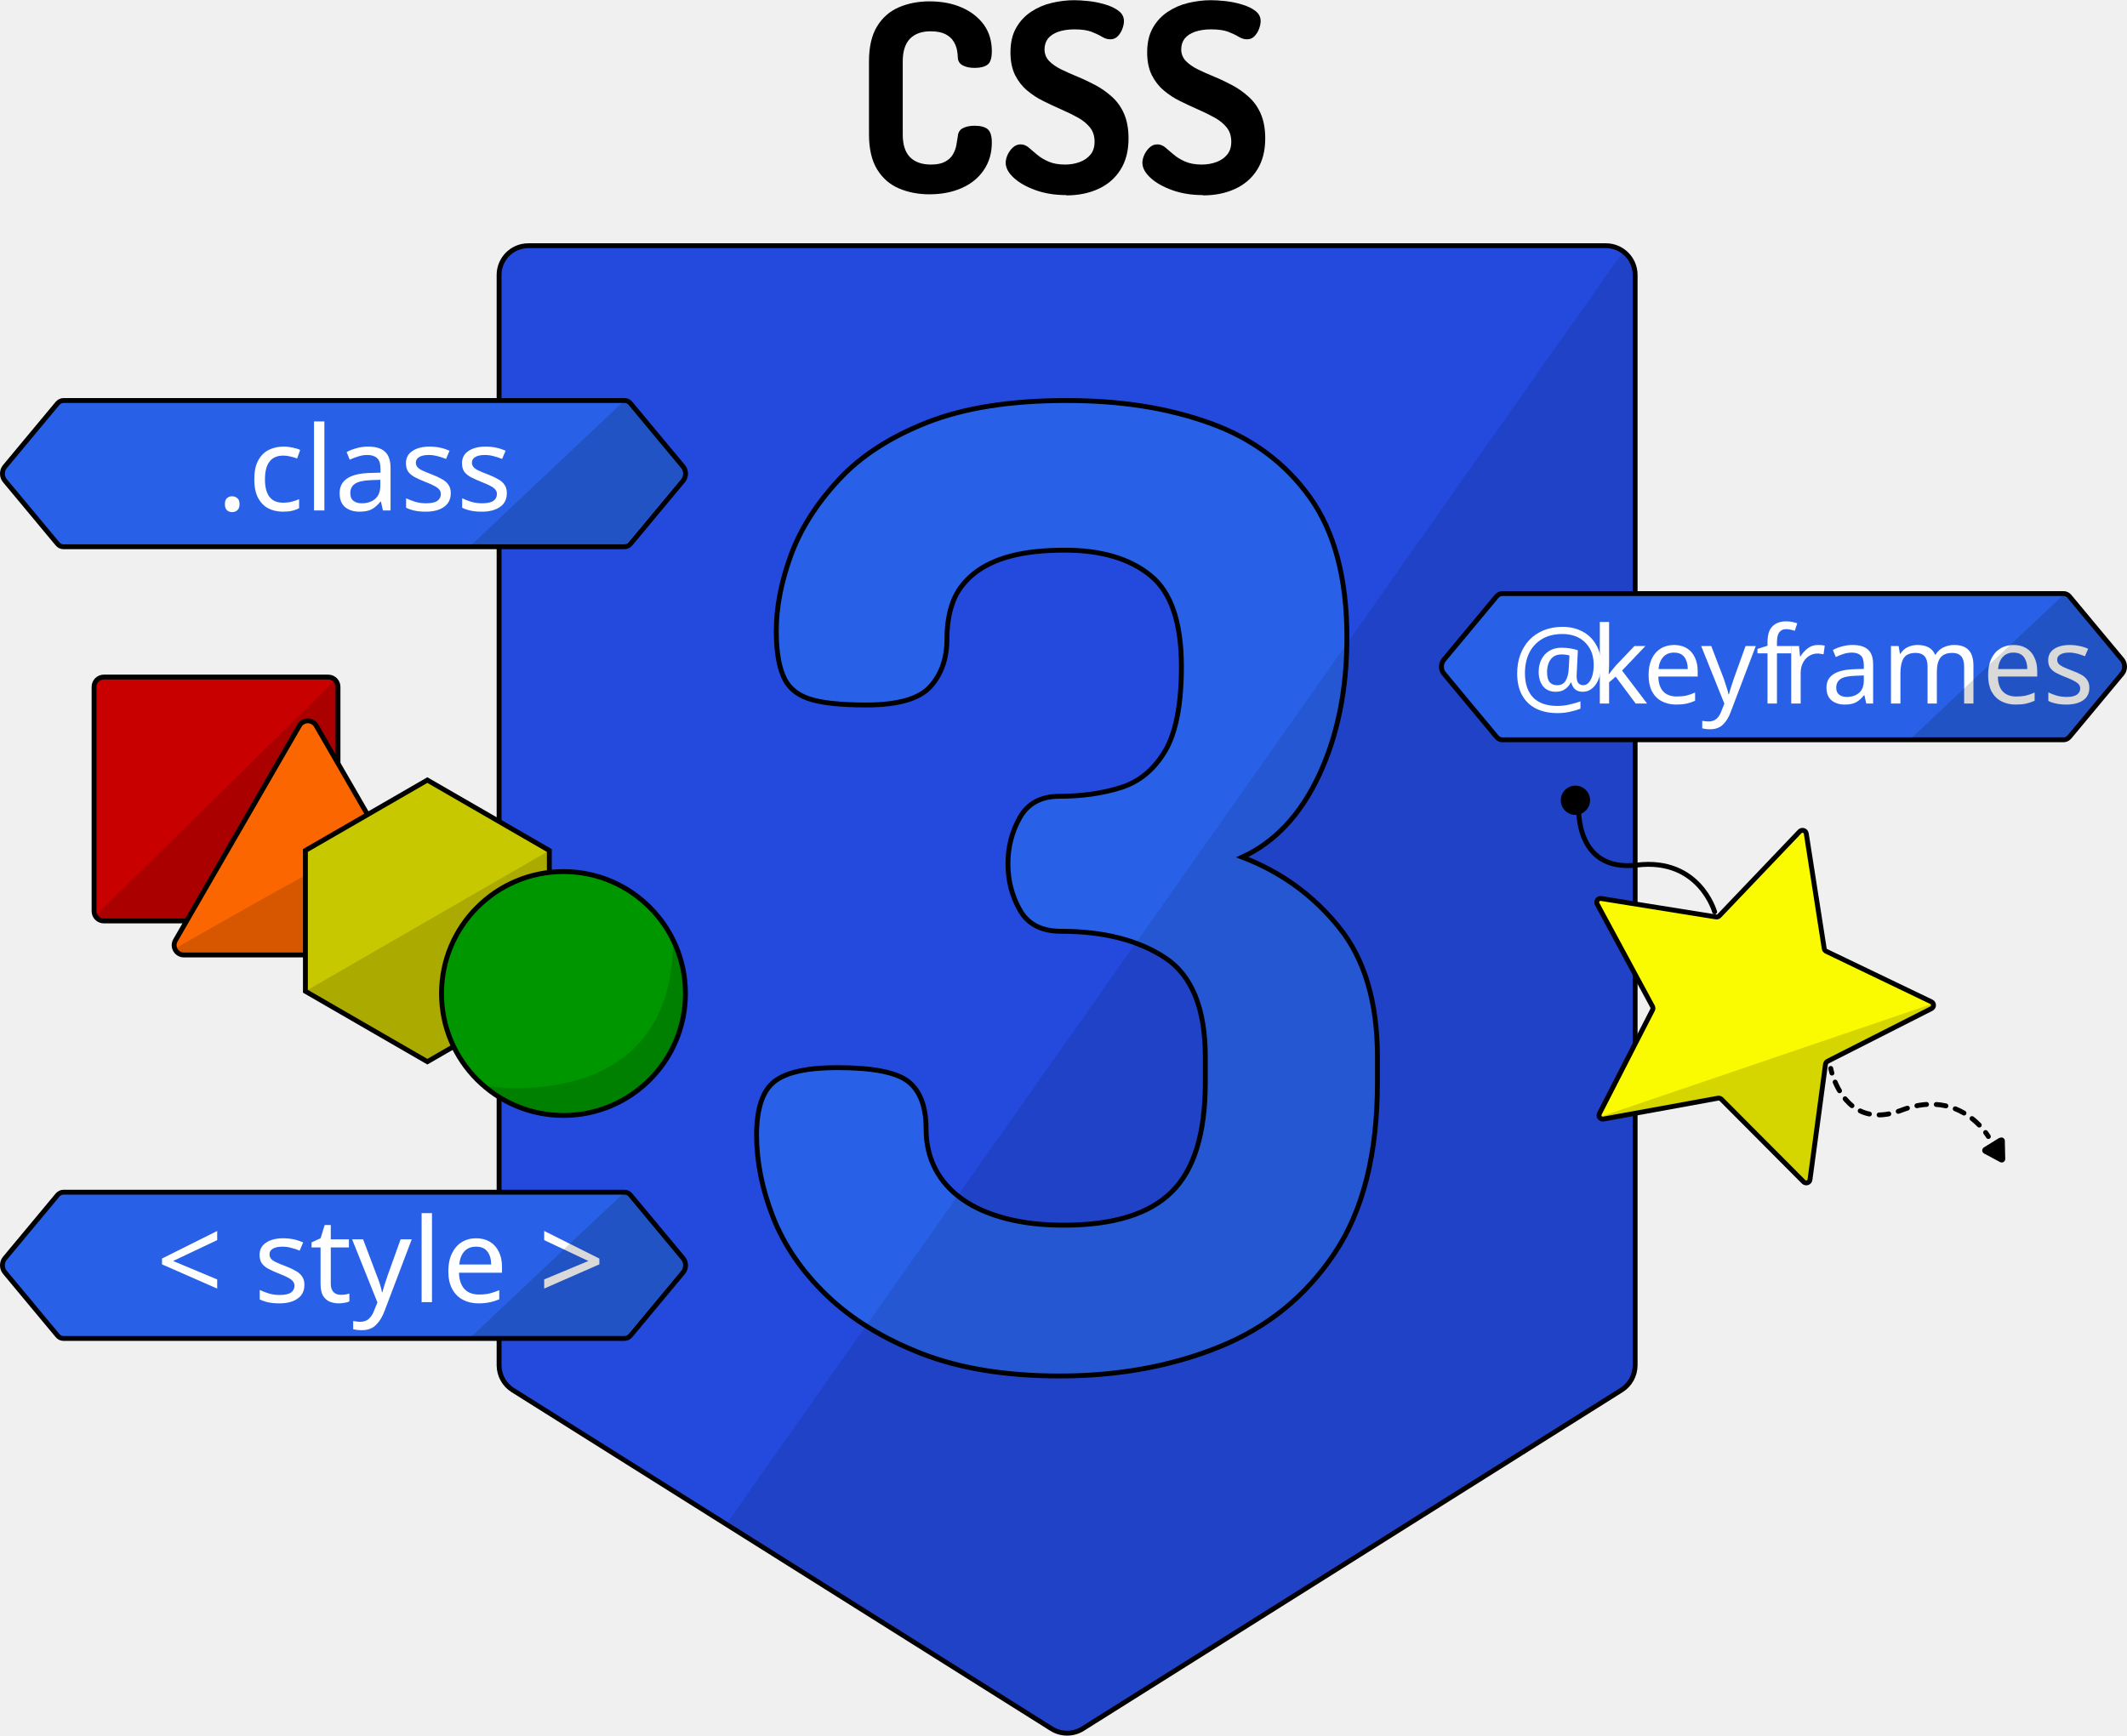
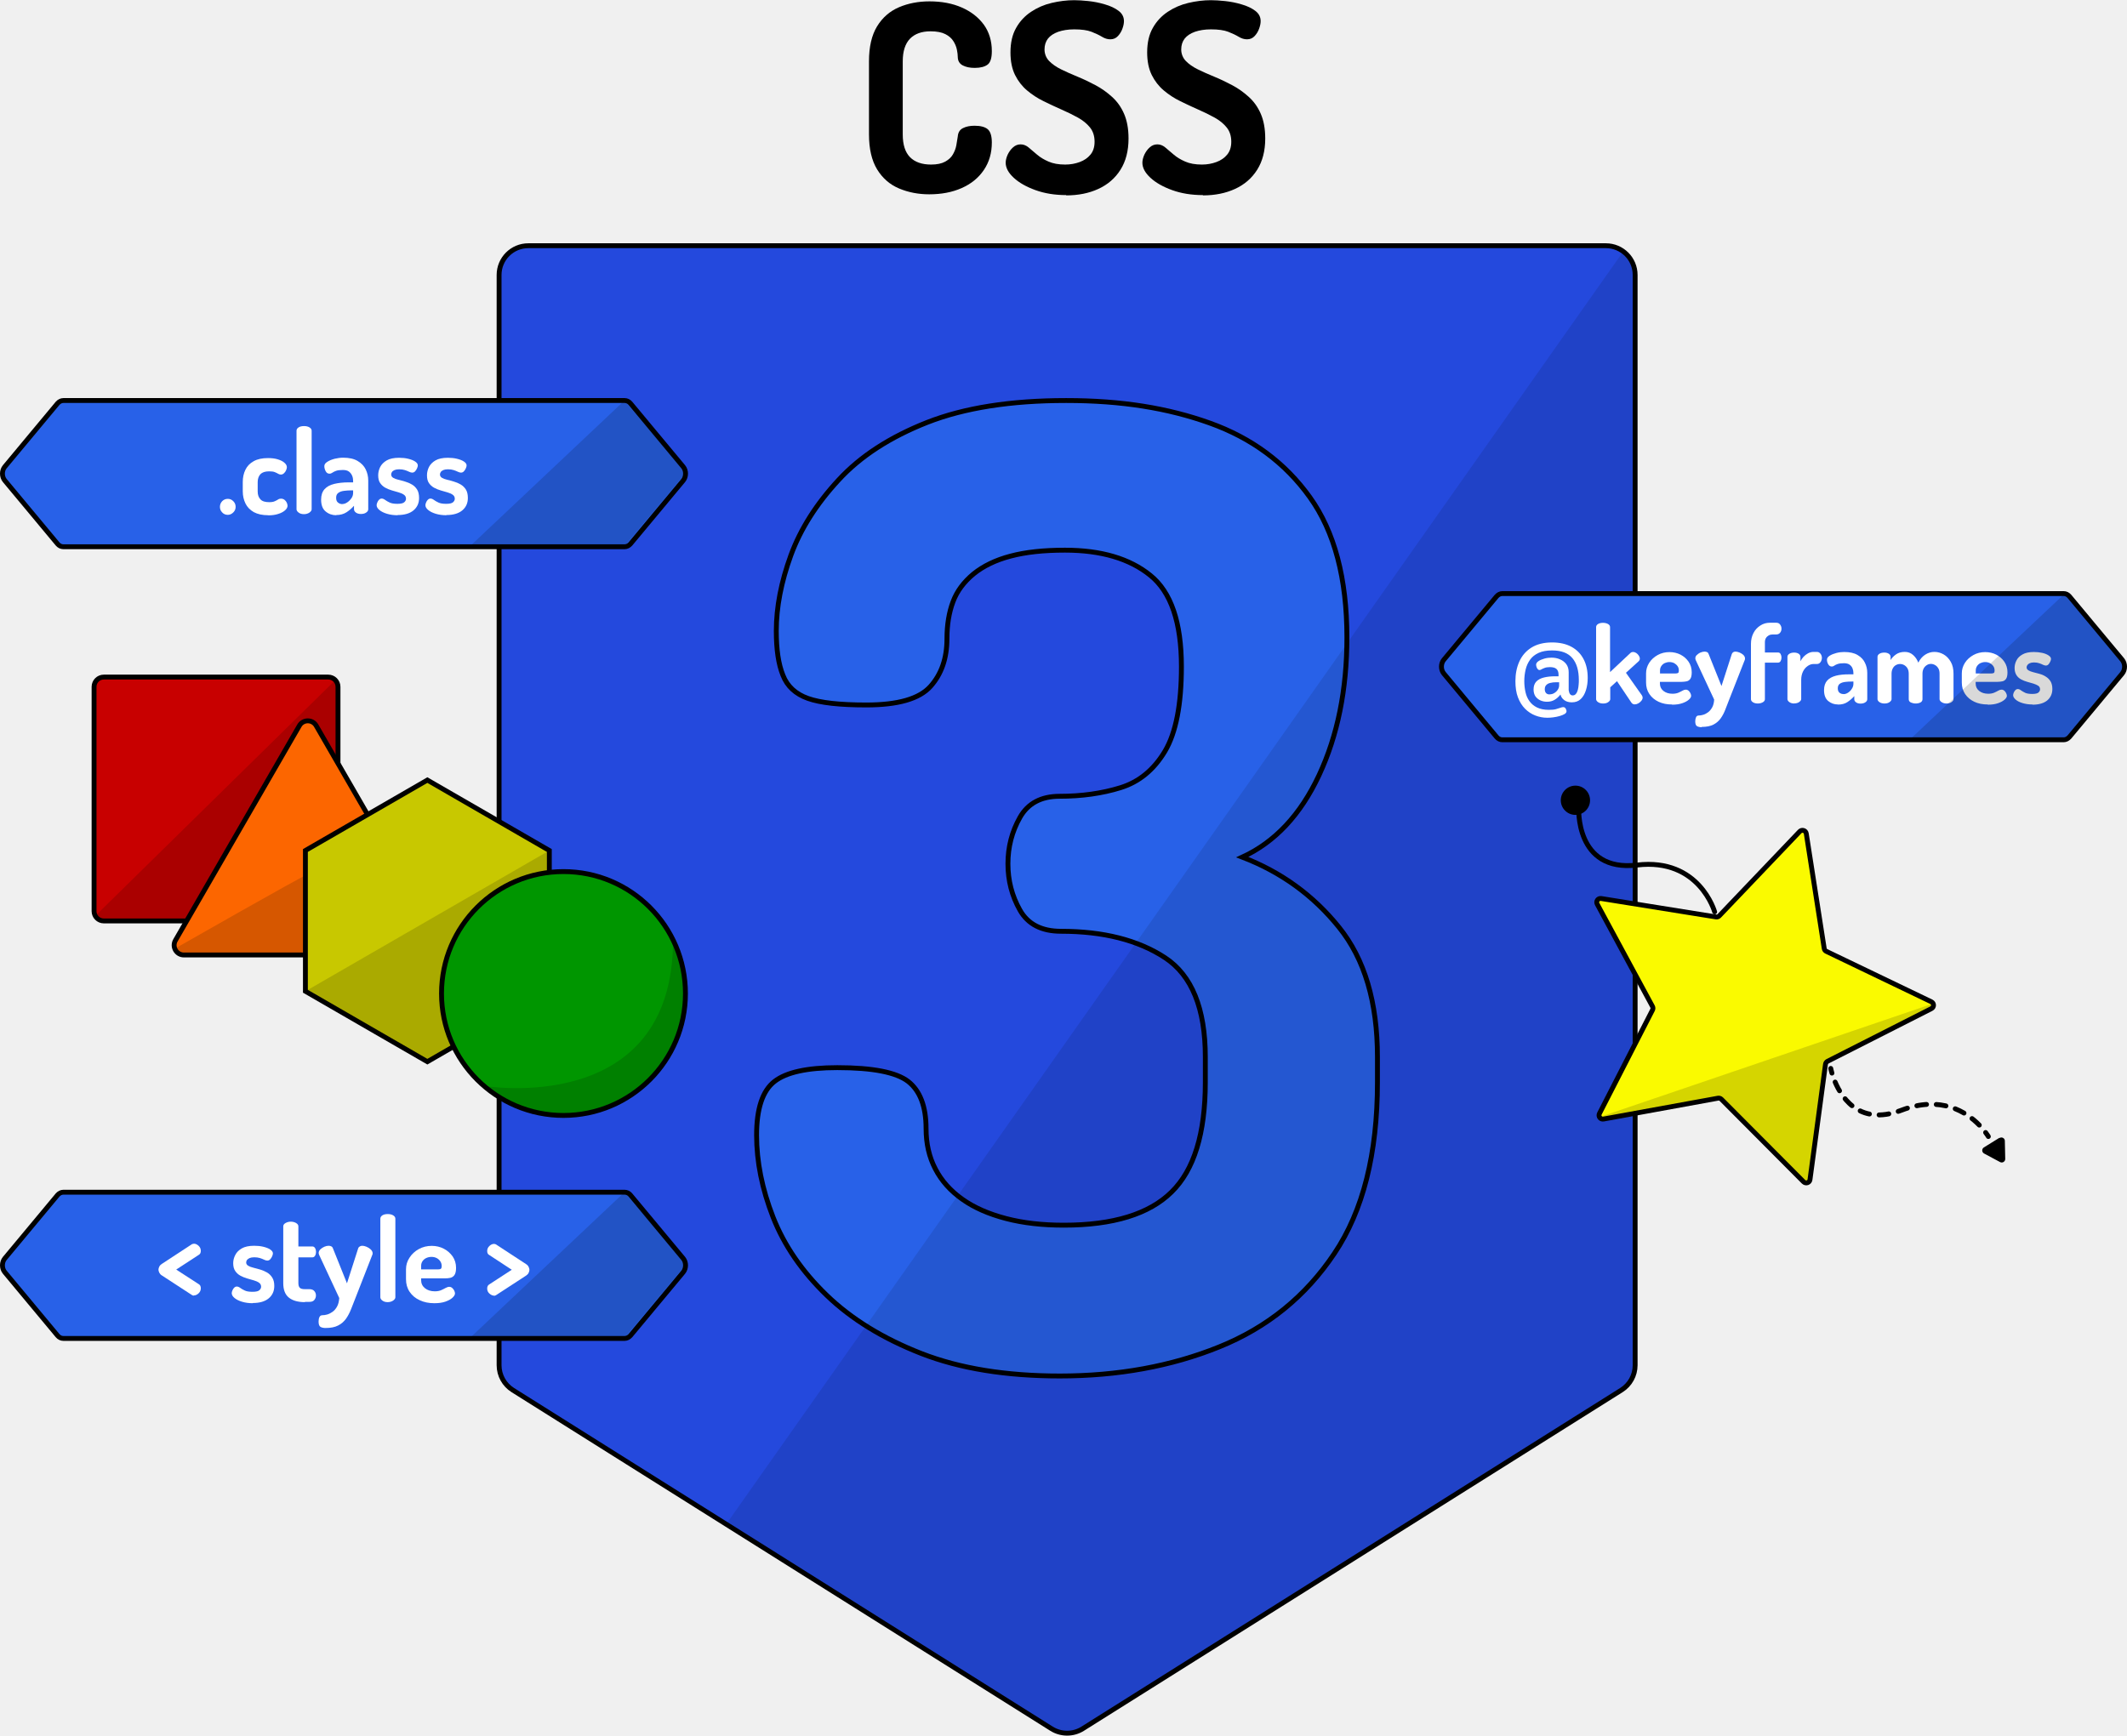
<svg xmlns="http://www.w3.org/2000/svg" viewBox="0 0 217.99 177.94">
  <defs>
-     <style>.e{font-size:12px;}.e,.f{fill:#fff;font-family:Dosis-Bold, Dosis;}.g{opacity:.1;}.h{letter-spacing:0em;}.i{letter-spacing:0em;}.j{fill:#009600;}.j,.k,.l,.m,.n,.o,.p,.q,.r{stroke:#000;stroke-miterlimit:10;stroke-width:.5px;}.k{fill:#fc6600;}.l{fill:#fafa00;}.m,.r{fill:none;stroke-linecap:round;}.n{fill:#2449dd;}.o{fill:#2861e8;}.p{fill:#c80000;}.q{fill:#c8c800;}.f{font-size:11px;}.r{stroke-dasharray:0 0 1 1;}.s{opacity:.15;}</style>
+     <style>.e{opacity:.1;}.f{fill:#fff;}.g{fill:#009600;}.g,.h,.i,.j,.k,.l,.m,.n,.o{stroke:#000;stroke-miterlimit:10;stroke-width:.5px;}.h{fill:#fc6600;}.i{fill:#fafa00;}.j,.o{fill:none;stroke-linecap:round;}.k{fill:#2449dd;}.l{fill:#2861e8;}.m{fill:#c80000;}.n{fill:#c8c800;}.o{stroke-dasharray:0 0 1 1;}.p{opacity:.15;}</style>
  </defs>
  <g id="a" />
  <g id="b">
    <g id="c">
-       <path class="n" d="M51.15,28.19v111.77c0,1.03,.53,1.99,1.4,2.54l55.22,34.72c.98,.61,2.22,.61,3.19,0l55.22-34.72c.87-.55,1.4-1.51,1.4-2.54V28.19c0-1.66-1.34-3-3-3H54.15c-1.66,0-3,1.34-3,3Z" />
+       <path class="k" d="M51.15,28.19v111.77c0,1.03,.53,1.99,1.4,2.54l55.22,34.72c.98,.61,2.22,.61,3.19,0l55.22-34.72c.87-.55,1.4-1.51,1.4-2.54V28.19c0-1.66-1.34-3-3-3H54.15c-1.66,0-3,1.34-3,3Z" />
      <g>
        <path d="M95.23,19.92c-1.11,0-2.14-.2-3.09-.6-.95-.4-1.7-1.06-2.25-1.96-.55-.9-.83-2.1-.83-3.58V6.28c0-1.49,.28-2.68,.83-3.58s1.31-1.56,2.25-1.96,1.99-.6,3.12-.6c1.25,0,2.36,.21,3.31,.63,.96,.42,1.71,1.01,2.26,1.76,.54,.75,.82,1.66,.82,2.71,0,.7-.14,1.16-.43,1.38s-.73,.34-1.32,.34c-.49,0-.89-.08-1.22-.25-.33-.17-.51-.45-.52-.85,0-.22-.03-.47-.09-.77-.06-.29-.18-.59-.36-.87-.18-.29-.45-.53-.82-.72s-.87-.29-1.52-.29c-.91,0-1.61,.25-2.11,.76-.49,.51-.74,1.28-.74,2.32v7.49c0,1.06,.25,1.83,.75,2.34,.5,.5,1.22,.75,2.15,.75,.61,0,1.09-.1,1.45-.3,.36-.2,.62-.44,.79-.74,.17-.3,.29-.6,.35-.93,.06-.32,.11-.63,.15-.91,.03-.41,.21-.7,.54-.86,.32-.16,.71-.24,1.18-.24,.61,0,1.06,.12,1.34,.35s.43,.69,.43,1.37c0,1.07-.27,2.01-.82,2.82-.55,.81-1.3,1.42-2.27,1.85-.97,.43-2.08,.64-3.33,.64Z" />
        <path d="M109.27,20c-1.16,0-2.21-.17-3.15-.51s-1.68-.76-2.23-1.27c-.55-.51-.82-1.02-.82-1.54,0-.25,.07-.52,.2-.82,.14-.29,.32-.55,.55-.75,.23-.21,.49-.31,.78-.31s.55,.1,.81,.31c.25,.21,.54,.45,.86,.73,.32,.28,.72,.52,1.18,.72,.47,.21,1.04,.31,1.72,.31,.54,0,1.03-.09,1.49-.26,.46-.17,.82-.42,1.1-.76s.42-.78,.42-1.32c0-.57-.15-1.06-.46-1.45-.31-.39-.72-.73-1.24-1.02-.52-.29-1.08-.56-1.69-.83-.61-.27-1.22-.55-1.84-.86-.62-.3-1.18-.67-1.69-1.1-.51-.43-.92-.96-1.23-1.58-.31-.63-.47-1.4-.47-2.31,0-1,.19-1.84,.58-2.52,.38-.68,.9-1.23,1.53-1.65,.63-.42,1.34-.73,2.11-.91s1.54-.28,2.31-.28c.41,0,.9,.03,1.46,.09,.56,.06,1.13,.17,1.69,.34,.56,.16,1.03,.38,1.4,.66,.37,.28,.55,.63,.55,1.06,0,.22-.05,.47-.15,.75-.1,.29-.25,.54-.46,.77s-.47,.34-.79,.34c-.29,0-.57-.09-.85-.26-.28-.17-.64-.34-1.07-.51-.44-.17-1.03-.25-1.78-.25-.63,0-1.17,.09-1.64,.25-.47,.17-.81,.4-1.05,.7-.23,.3-.35,.67-.35,1.11s.16,.86,.47,1.18c.31,.32,.72,.61,1.23,.86,.51,.25,1.07,.5,1.68,.75,.61,.25,1.22,.54,1.84,.87,.62,.33,1.18,.73,1.7,1.2,.52,.47,.93,1.04,1.23,1.73s.46,1.53,.46,2.54c0,1.27-.28,2.34-.83,3.21-.55,.87-1.31,1.52-2.27,1.96-.96,.44-2.05,.66-3.29,.66Z" />
        <path d="M123.28,20c-1.16,0-2.21-.17-3.15-.51s-1.68-.76-2.23-1.27c-.55-.51-.82-1.02-.82-1.54,0-.25,.07-.52,.2-.82,.14-.29,.32-.55,.55-.75,.23-.21,.49-.31,.78-.31s.55,.1,.81,.31c.25,.21,.54,.45,.86,.73,.32,.28,.72,.52,1.18,.72,.47,.21,1.04,.31,1.72,.31,.54,0,1.03-.09,1.49-.26,.46-.17,.82-.42,1.1-.76s.42-.78,.42-1.32c0-.57-.15-1.06-.46-1.45-.31-.39-.72-.73-1.24-1.02-.52-.29-1.08-.56-1.69-.83-.61-.27-1.22-.55-1.84-.86-.62-.3-1.18-.67-1.69-1.1-.51-.43-.92-.96-1.23-1.58-.31-.63-.47-1.4-.47-2.31,0-1,.19-1.84,.58-2.52,.38-.68,.9-1.23,1.53-1.65,.63-.42,1.34-.73,2.11-.91s1.54-.28,2.31-.28c.41,0,.9,.03,1.46,.09,.56,.06,1.13,.17,1.69,.34,.56,.16,1.03,.38,1.4,.66,.37,.28,.55,.63,.55,1.06,0,.22-.05,.47-.15,.75-.1,.29-.25,.54-.46,.77s-.47,.34-.79,.34c-.29,0-.57-.09-.85-.26-.28-.17-.64-.34-1.07-.51-.44-.17-1.03-.25-1.78-.25-.63,0-1.17,.09-1.64,.25-.47,.17-.81,.4-1.05,.7-.23,.3-.35,.67-.35,1.11s.16,.86,.47,1.18c.31,.32,.72,.61,1.23,.86,.51,.25,1.07,.5,1.68,.75,.61,.25,1.22,.54,1.84,.87,.62,.33,1.18,.73,1.7,1.2,.52,.47,.93,1.04,1.23,1.73s.46,1.53,.46,2.54c0,1.27-.28,2.34-.83,3.21-.55,.87-1.31,1.52-2.27,1.96-.96,.44-2.05,.66-3.29,.66Z" />
      </g>
-       <path class="o" d="M108.62,141.06c-5.52,0-10.25-.77-14.18-2.3-3.94-1.54-7.18-3.53-9.71-5.97-2.53-2.44-4.36-5.11-5.5-8.01-1.13-2.89-1.69-5.7-1.69-8.41s.61-4.55,1.83-5.5c1.21-.95,3.37-1.42,6.44-1.42,3.62,0,6.04,.47,7.27,1.42,1.21,.95,1.83,2.56,1.83,4.82,0,1.54,.31,2.92,.95,4.14,.63,1.22,1.56,2.26,2.78,3.12,1.21,.86,2.71,1.51,4.47,1.97s3.73,.68,5.91,.68c5.06,0,8.75-1.13,11.05-3.4,2.31-2.26,3.46-6.01,3.46-11.26v-2.58c0-4.97-1.38-8.37-4.13-10.18-2.76-1.81-6.32-2.71-10.66-2.71-1.99,0-3.39-.72-4.21-2.17s-1.23-3.03-1.23-4.75,.41-3.3,1.23-4.75c.82-1.45,2.18-2.17,4.07-2.17,2.25,0,4.34-.29,6.24-.88,1.9-.59,3.41-1.83,4.55-3.73,1.13-1.9,1.69-4.8,1.69-8.68,0-4.52-1.06-7.65-3.19-9.36-2.12-1.72-5.04-2.58-8.75-2.58-2.18,0-4.03,.2-5.57,.61-1.53,.4-2.8,1.02-3.8,1.83-.99,.82-1.7,1.77-2.1,2.85-.41,1.09-.62,2.36-.62,3.8,0,1.99-.56,3.62-1.69,4.88-1.14,1.27-3.32,1.9-6.58,1.9-2.72,0-4.7-.22-5.97-.67s-2.13-1.24-2.57-2.38c-.46-1.13-.68-2.64-.68-4.54,0-2.44,.5-5.02,1.49-7.74,.99-2.71,2.63-5.29,4.89-7.73,2.25-2.45,5.29-4.41,9.09-5.91,3.8-1.49,8.55-2.24,14.24-2.24s10.42,.77,14.72,2.31,7.72,4.07,10.25,7.6,3.8,8.33,3.8,14.38c0,5.34-.95,10.04-2.85,14.11s-4.53,6.87-7.87,8.41c3.99,1.53,7.29,3.93,9.91,7.19,2.63,3.26,3.94,7.69,3.94,13.3v2.58c0,7.33-1.47,13.18-4.42,17.57-2.94,4.39-6.87,7.58-11.8,9.57-4.92,1.99-10.38,2.98-16.34,2.98Z" />
+       <path class="l" d="M108.62,141.06c-5.52,0-10.25-.77-14.18-2.3-3.94-1.54-7.18-3.53-9.71-5.97-2.53-2.44-4.36-5.11-5.5-8.01-1.13-2.89-1.69-5.7-1.69-8.41s.61-4.55,1.83-5.5c1.21-.95,3.37-1.42,6.44-1.42,3.62,0,6.04,.47,7.27,1.42,1.21,.95,1.83,2.56,1.83,4.82,0,1.54,.31,2.92,.95,4.14,.63,1.22,1.56,2.26,2.78,3.12,1.21,.86,2.71,1.51,4.47,1.97s3.73,.68,5.91,.68c5.06,0,8.75-1.13,11.05-3.4,2.31-2.26,3.46-6.01,3.46-11.26v-2.58c0-4.97-1.38-8.37-4.13-10.18-2.76-1.81-6.32-2.71-10.66-2.71-1.99,0-3.39-.72-4.21-2.17s-1.23-3.03-1.23-4.75,.41-3.3,1.23-4.75c.82-1.45,2.18-2.17,4.07-2.17,2.25,0,4.34-.29,6.24-.88,1.9-.59,3.41-1.83,4.55-3.73,1.13-1.9,1.69-4.8,1.69-8.68,0-4.52-1.06-7.65-3.19-9.36-2.12-1.72-5.04-2.58-8.75-2.58-2.18,0-4.03,.2-5.57,.61-1.53,.4-2.8,1.02-3.8,1.83-.99,.82-1.7,1.77-2.1,2.85-.41,1.09-.62,2.36-.62,3.8,0,1.99-.56,3.62-1.69,4.88-1.14,1.27-3.32,1.9-6.58,1.9-2.72,0-4.7-.22-5.97-.67s-2.13-1.24-2.57-2.38c-.46-1.13-.68-2.64-.68-4.54,0-2.44,.5-5.02,1.49-7.74,.99-2.71,2.63-5.29,4.89-7.73,2.25-2.45,5.29-4.41,9.09-5.91,3.8-1.49,8.55-2.24,14.24-2.24s10.42,.77,14.72,2.31,7.72,4.07,10.25,7.6,3.8,8.33,3.8,14.38c0,5.34-.95,10.04-2.85,14.11s-4.53,6.87-7.87,8.41c3.99,1.53,7.29,3.93,9.91,7.19,2.63,3.26,3.94,7.69,3.94,13.3v2.58c0,7.33-1.47,13.18-4.42,17.57-2.94,4.39-6.87,7.58-11.8,9.57-4.92,1.99-10.38,2.98-16.34,2.98Z" />
      <g>
-         <path class="o" d="M64.01,41.06H6.49c-.22,0-.43,.11-.59,.29L.49,47.85c-.32,.39-.32,1.02,0,1.41l5.41,6.5c.16,.19,.37,.29,.59,.29h57.53c.22,0,.43-.11,.59-.29l5.41-6.5c.32-.39,.32-1.02,0-1.41l-5.41-6.5c-.16-.19-.37-.29-.59-.29Z" />
-         <text class="e" transform="translate(22.19 52.33)">
-           <tspan x="0" y="0">.class</tspan>
-         </text>
+         <path class="l" d="M64.01,41.06H6.49c-.22,0-.43,.11-.59,.29L.49,47.85c-.32,.39-.32,1.02,0,1.41l5.41,6.5c.16,.19,.37,.29,.59,.29h57.53c.22,0,.43-.11,.59-.29l5.41-6.5c.32-.39,.32-1.02,0-1.41l-5.41-6.5c-.16-.19-.37-.29-.59-.29Z" />
+         <g>
+           <path class="f" d="M23.35,52.78c-.23,0-.43-.08-.58-.25-.16-.16-.23-.35-.23-.57s.08-.42,.23-.58c.16-.16,.35-.24,.58-.24,.22,0,.4,.08,.56,.24s.24,.35,.24,.58-.08,.41-.24,.57-.35,.25-.56,.25Z" />
+           <path class="f" d="M27.5,52.82c-.61,0-1.1-.11-1.49-.32-.38-.22-.67-.51-.85-.88s-.28-.79-.28-1.25v-.96c0-.46,.09-.88,.27-1.25s.46-.67,.85-.88c.39-.22,.88-.32,1.47-.32,.38,0,.71,.04,1,.13s.52,.2,.68,.35c.17,.14,.25,.3,.25,.46,0,.09-.03,.19-.08,.31s-.12,.22-.22,.31-.2,.13-.32,.13c-.09,0-.18-.03-.27-.08-.09-.06-.21-.11-.35-.17-.14-.06-.34-.08-.58-.08-.41,0-.7,.1-.89,.29-.18,.2-.28,.47-.28,.81v.96c0,.34,.09,.61,.28,.81,.18,.2,.48,.29,.9,.29,.25,0,.44-.03,.58-.1,.14-.06,.25-.12,.34-.18,.09-.06,.19-.08,.28-.08,.14,0,.27,.04,.37,.12,.1,.08,.18,.18,.23,.29,.05,.12,.08,.22,.08,.32,0,.16-.09,.32-.26,.47-.17,.15-.41,.28-.71,.37-.3,.1-.64,.14-1.01,.14Z" />
+           <path class="f" d="M31.16,52.71c-.22,0-.41-.05-.55-.16-.14-.1-.22-.22-.22-.34v-8.05c0-.14,.07-.26,.22-.35,.14-.09,.33-.13,.55-.13s.4,.04,.55,.13c.15,.09,.23,.2,.23,.35v8.05c0,.12-.08,.23-.23,.34-.15,.1-.34,.16-.55,.16Z" />
+           <path class="f" d="M34.47,52.82c-.42,0-.79-.13-1.1-.39-.31-.26-.46-.66-.46-1.21,0-.46,.12-.81,.35-1.07,.24-.26,.56-.44,.98-.54,.42-.1,.91-.16,1.46-.16h.49v-.16c0-.18-.03-.35-.1-.52-.07-.17-.18-.31-.32-.42s-.36-.17-.63-.17c-.3,0-.54,.03-.7,.09-.16,.06-.29,.12-.38,.19-.09,.06-.18,.1-.29,.1-.17,0-.3-.08-.39-.25-.09-.17-.14-.34-.14-.52s.1-.32,.31-.45c.2-.13,.45-.23,.75-.31,.3-.07,.58-.11,.86-.11,.62,0,1.12,.11,1.5,.34s.65,.51,.82,.86c.17,.35,.26,.73,.26,1.14v2.94c0,.14-.07,.25-.22,.35-.14,.1-.32,.14-.54,.14-.2,0-.37-.05-.5-.14-.13-.1-.2-.21-.2-.35v-.35c-.22,.25-.47,.47-.76,.66s-.65,.29-1.06,.29Zm.62-1.15c.17,0,.34-.06,.5-.17,.17-.11,.31-.26,.43-.43s.17-.36,.17-.55v-.25h-.18c-.26,0-.52,.02-.76,.05-.24,.03-.43,.1-.58,.21-.15,.11-.22,.27-.22,.5s.06,.39,.19,.49c.12,.1,.27,.16,.45,.16Z" />
+           <path class="f" d="M40.76,52.82c-.4,0-.77-.05-1.1-.15-.33-.1-.59-.23-.78-.39-.19-.16-.28-.32-.28-.49,0-.08,.02-.17,.07-.28,.04-.11,.1-.2,.18-.28s.17-.12,.27-.12c.11,0,.23,.05,.35,.14s.28,.18,.47,.27c.19,.09,.45,.13,.79,.13,.36,0,.6-.06,.71-.17,.12-.11,.17-.23,.17-.35,0-.18-.07-.31-.21-.41-.14-.1-.32-.18-.53-.24-.22-.06-.45-.13-.69-.2s-.47-.16-.69-.28c-.22-.12-.39-.28-.53-.48-.14-.2-.2-.47-.2-.8,0-.29,.07-.57,.2-.84,.14-.27,.36-.5,.67-.68,.31-.18,.74-.27,1.27-.27,.33,0,.64,.03,.93,.1,.29,.07,.53,.16,.71,.28,.18,.12,.28,.25,.28,.4,0,.07-.02,.17-.07,.28-.05,.12-.11,.22-.2,.32s-.19,.14-.31,.14c-.09,0-.19-.03-.32-.09-.12-.06-.27-.12-.43-.17s-.35-.08-.58-.08c-.2,0-.36,.03-.48,.08-.12,.06-.21,.12-.26,.2s-.08,.16-.08,.25c0,.14,.07,.26,.2,.34s.31,.15,.53,.2,.45,.12,.7,.19c.24,.07,.48,.17,.7,.3,.22,.13,.4,.31,.53,.52s.2,.5,.2,.86c0,.53-.19,.95-.57,1.27-.38,.32-.93,.48-1.64,.48Z" />
+           <path class="f" d="M45.76,52.82c-.4,0-.77-.05-1.1-.15-.33-.1-.59-.23-.78-.39-.19-.16-.28-.32-.28-.49,0-.08,.02-.17,.07-.28,.04-.11,.1-.2,.18-.28s.17-.12,.27-.12c.11,0,.23,.05,.35,.14s.28,.18,.47,.27c.19,.09,.45,.13,.79,.13,.36,0,.6-.06,.71-.17,.12-.11,.17-.23,.17-.35,0-.18-.07-.31-.21-.41-.14-.1-.32-.18-.53-.24-.22-.06-.45-.13-.69-.2s-.47-.16-.69-.28c-.22-.12-.39-.28-.53-.48-.14-.2-.2-.47-.2-.8,0-.29,.07-.57,.2-.84,.14-.27,.36-.5,.67-.68,.31-.18,.74-.27,1.27-.27,.33,0,.64,.03,.93,.1,.29,.07,.53,.16,.71,.28,.18,.12,.28,.25,.28,.4,0,.07-.02,.17-.07,.28-.05,.12-.11,.22-.2,.32s-.19,.14-.31,.14c-.09,0-.19-.03-.32-.09-.12-.06-.27-.12-.43-.17s-.35-.08-.58-.08c-.2,0-.36,.03-.48,.08-.12,.06-.21,.12-.26,.2s-.08,.16-.08,.25c0,.14,.07,.26,.2,.34s.31,.15,.53,.2,.45,.12,.7,.19c.24,.07,.48,.17,.7,.3,.22,.13,.4,.31,.53,.52s.2,.5,.2,.86c0,.53-.19,.95-.57,1.27-.38,.32-.93,.48-1.64,.48Z" />
+         </g>
      </g>
      <g>
-         <path class="o" d="M64.01,122.22H6.49c-.22,0-.43,.11-.59,.29l-5.41,6.5c-.32,.39-.32,1.02,0,1.41l5.41,6.5c.16,.19,.37,.29,.59,.29h57.53c.22,0,.43-.11,.59-.29l5.41-6.5c.32-.39,.32-1.02,0-1.41l-5.41-6.5c-.16-.19-.37-.29-.59-.29Z" />
-         <text class="e" transform="translate(16.01 133.49)">
-           <tspan x="0" y="0">&lt; style &gt;</tspan>
-         </text>
+         <path class="l" d="M64.01,122.22H6.49c-.22,0-.43,.11-.59,.29l-5.41,6.5c-.32,.39-.32,1.02,0,1.41l5.41,6.5c.16,.19,.37,.29,.59,.29h57.53c.22,0,.43-.11,.59-.29l5.41-6.5c.32-.39,.32-1.02,0-1.41l-5.41-6.5c-.16-.19-.37-.29-.59-.29Z" />
+         <g>
+           <path class="f" d="M19.88,132.82c-.09,0-.16-.02-.21-.06l-3.1-2.02c-.11-.07-.19-.16-.25-.28-.05-.11-.08-.21-.08-.3s.03-.19,.08-.3c.05-.11,.13-.2,.25-.28l3.1-2.03s.12-.05,.21-.05c.16,0,.32,.07,.47,.21,.15,.14,.23,.31,.23,.52,0,.19-.06,.32-.19,.4l-2.33,1.52,2.33,1.51c.13,.08,.19,.22,.19,.41,0,.21-.08,.38-.23,.52-.15,.14-.31,.21-.47,.21Z" />
+           <path class="f" d="M25.91,133.6c-.4,0-.77-.05-1.1-.15-.33-.1-.59-.23-.78-.39-.19-.16-.28-.32-.28-.49,0-.08,.02-.17,.07-.28,.04-.11,.1-.2,.18-.28s.17-.12,.27-.12c.11,0,.23,.05,.35,.14,.12,.09,.28,.18,.47,.27,.19,.09,.45,.13,.79,.13,.36,0,.6-.06,.71-.17,.12-.11,.17-.23,.17-.35,0-.18-.07-.31-.21-.41-.14-.1-.32-.18-.53-.24-.22-.06-.45-.13-.69-.2s-.47-.16-.69-.28c-.22-.12-.39-.28-.53-.48-.14-.2-.21-.47-.21-.8,0-.29,.07-.57,.21-.84,.13-.27,.36-.5,.67-.68,.31-.18,.74-.27,1.27-.27,.33,0,.64,.03,.93,.1,.29,.07,.53,.16,.71,.28,.18,.12,.28,.25,.28,.4,0,.07-.02,.17-.07,.28-.05,.12-.11,.22-.2,.32s-.19,.14-.31,.14c-.09,0-.19-.03-.32-.09-.12-.06-.27-.12-.43-.17s-.35-.08-.58-.08c-.2,0-.36,.03-.48,.08-.12,.06-.21,.12-.27,.2-.05,.08-.08,.16-.08,.25,0,.14,.07,.26,.21,.34,.13,.08,.31,.15,.53,.2,.22,.06,.45,.12,.7,.19,.24,.07,.47,.17,.7,.3,.22,.13,.4,.31,.53,.52,.14,.22,.21,.5,.21,.86,0,.53-.19,.95-.57,1.27-.38,.32-.93,.48-1.64,.48Z" />
+           <path class="f" d="M31.25,133.49c-.72,0-1.27-.16-1.65-.47-.38-.31-.57-.8-.57-1.48v-5.82c0-.14,.08-.26,.25-.35s.34-.13,.52-.13c.19,0,.37,.04,.53,.13s.25,.2,.25,.35v2.06h1.42c.13,0,.23,.06,.29,.17,.07,.12,.1,.25,.1,.39s-.03,.27-.1,.39c-.07,.12-.17,.17-.29,.17h-1.42v2.63c0,.23,.05,.4,.15,.49,.1,.1,.27,.14,.52,.14h.47c.22,0,.39,.07,.5,.2s.16,.28,.16,.44c0,.17-.05,.32-.16,.46-.11,.14-.27,.2-.5,.2h-.47Z" />
+           <path class="f" d="M33.35,136.14c-.2,0-.37-.04-.5-.11-.13-.08-.2-.26-.2-.55,0-.18,.03-.33,.09-.46s.16-.19,.31-.19c.13,0,.29-.02,.47-.07,.18-.05,.36-.14,.55-.27s.34-.31,.47-.54c.13-.23,.2-.52,.23-.88l-2.06-4.42c-.03-.07-.05-.14-.05-.2,0-.14,.06-.26,.17-.37,.12-.11,.25-.2,.41-.27s.31-.1,.44-.1c.1,0,.19,.02,.27,.06s.14,.11,.17,.2l1.44,3.59,1.15-3.59c.04-.1,.1-.16,.18-.2s.16-.06,.24-.06c.12,0,.26,.03,.43,.1s.31,.16,.44,.28c.12,.12,.19,.25,.19,.39,0,.07-.01,.13-.04,.18l-1.75,4.48c-.14,.36-.28,.72-.42,1.07-.14,.36-.31,.68-.51,.97-.21,.29-.47,.53-.81,.7-.34,.18-.77,.26-1.31,.26Z" />
+           <path class="f" d="M39.74,133.49c-.22,0-.41-.05-.55-.16-.14-.1-.21-.22-.21-.34v-8.05c0-.14,.07-.26,.21-.35,.14-.09,.33-.13,.55-.13s.4,.04,.55,.13c.15,.09,.23,.2,.23,.35v8.05c0,.12-.08,.23-.23,.34-.15,.1-.34,.16-.55,.16Z" />
+           <path class="f" d="M44.52,133.6c-.57,0-1.07-.1-1.51-.31-.44-.2-.78-.49-1.03-.86s-.37-.8-.37-1.29v-1.02c0-.43,.12-.83,.36-1.19,.23-.36,.55-.66,.95-.88,.4-.22,.84-.33,1.33-.33,.45,0,.86,.1,1.23,.29,.37,.19,.67,.46,.91,.79,.23,.34,.35,.73,.35,1.18,0,.34-.06,.59-.17,.74-.11,.15-.25,.24-.43,.28-.17,.04-.35,.05-.54,.05h-2.44v.18c0,.34,.13,.62,.39,.83,.26,.21,.6,.32,1.01,.32,.26,0,.48-.04,.66-.12s.33-.16,.46-.23c.13-.07,.25-.11,.36-.11,.12,0,.22,.04,.31,.12,.09,.08,.16,.17,.21,.28,.05,.11,.07,.2,.07,.28,0,.14-.09,.28-.26,.44-.17,.16-.42,.29-.73,.4-.32,.11-.69,.16-1.12,.16Zm-1.36-3.47h1.75c.14,0,.23-.02,.28-.07,.05-.04,.08-.13,.08-.26,0-.18-.05-.35-.14-.49-.1-.14-.22-.26-.38-.34s-.34-.12-.53-.12-.36,.04-.52,.11-.29,.18-.39,.32c-.1,.14-.15,.31-.15,.5v.34Z" />
+           <path class="f" d="M50.62,132.82c-.15,0-.3-.07-.46-.21-.16-.14-.23-.31-.23-.52,0-.19,.07-.33,.2-.41l2.32-1.51-2.32-1.52c-.13-.07-.2-.2-.2-.4,0-.21,.08-.38,.23-.52s.31-.21,.46-.21c.09,0,.16,.02,.21,.05l3.1,2.03c.11,.07,.19,.16,.25,.28,.05,.11,.08,.21,.08,.3s-.03,.19-.08,.3c-.05,.11-.13,.2-.25,.28l-3.1,2.02s-.12,.06-.21,.06Z" />
+         </g>
      </g>
      <g>
-         <path class="o" d="M211.5,60.85h-57.53c-.22,0-.43,.11-.59,.29l-5.41,6.5c-.32,.39-.32,1.02,0,1.41l5.41,6.5c.16,.19,.37,.29,.59,.29h57.53c.22,0,.43-.11,.59-.29l5.41-6.5c.32-.39,.32-1.02,0-1.41l-5.41-6.5c-.16-.19-.37-.29-.59-.29Z" />
-         <text class="f" transform="translate(154.85 72.12)">
-           <tspan x="0" y="0">@</tspan>
-           <tspan class="h" x="8.17" y="0">k</tspan>
-           <tspan x="13.5" y="0">eyf</tspan>
-           <tspan class="i" x="27.79" y="0">r</tspan>
-           <tspan x="31.84" y="0">ames</tspan>
-         </text>
+         <path class="l" d="M211.5,60.85h-57.53c-.22,0-.43,.11-.59,.29l-5.41,6.5c-.32,.39-.32,1.02,0,1.41l5.41,6.5c.16,.19,.37,.29,.59,.29h57.53c.22,0,.43-.11,.59-.29l5.41-6.5c.32-.39,.32-1.02,0-1.41l-5.41-6.5c-.16-.19-.37-.29-.59-.29Z" />
+         <g>
+           <path class="f" d="M158.56,73.58c-.42,0-.82-.08-1.21-.23s-.74-.38-1.05-.69c-.31-.31-.55-.7-.73-1.17-.18-.47-.26-1.03-.26-1.66,0-.74,.13-1.41,.4-2.01,.27-.6,.68-1.08,1.24-1.43,.56-.35,1.27-.53,2.12-.53,.77,0,1.43,.15,1.97,.44,.54,.29,.96,.71,1.25,1.26,.29,.55,.43,1.19,.43,1.94,0,.45-.06,.87-.18,1.25s-.29,.68-.53,.91c-.24,.23-.54,.34-.92,.34-.32,0-.58-.08-.78-.23s-.33-.34-.38-.57c-.18,.23-.38,.41-.6,.54s-.47,.2-.78,.2c-.23,0-.45-.04-.66-.13s-.38-.23-.52-.41c-.13-.19-.2-.43-.2-.72,0-.35,.1-.62,.29-.82,.19-.19,.45-.33,.79-.41,.33-.08,.71-.12,1.14-.12h.34v-.17c0-.26-.07-.45-.21-.58-.14-.13-.37-.19-.68-.19-.22,0-.4,.03-.53,.08-.14,.05-.24,.1-.33,.15-.08,.05-.15,.07-.21,.07-.06,0-.12-.03-.18-.1-.05-.07-.1-.14-.12-.23s-.04-.15-.04-.2c0-.15,.08-.27,.24-.38s.36-.19,.6-.26c.24-.07,.48-.1,.73-.1,.31,0,.61,.05,.87,.17,.27,.11,.48,.27,.65,.49,.16,.22,.25,.49,.25,.82v1.86c.03,.19,.08,.33,.15,.41,.07,.08,.15,.12,.25,.12,.15,0,.26-.05,.35-.17,.09-.11,.15-.25,.19-.41s.07-.34,.08-.52c.02-.18,.02-.34,.02-.47,0-.98-.22-1.73-.66-2.25-.44-.53-1.13-.79-2.08-.79-.55,0-1.01,.08-1.38,.25-.37,.17-.66,.4-.87,.69s-.37,.63-.46,1.01-.14,.78-.14,1.19c0,.39,.04,.76,.12,1.12,.08,.36,.21,.67,.41,.94,.19,.27,.45,.49,.78,.65s.73,.24,1.21,.24c.3,0,.54-.02,.72-.07,.18-.05,.33-.1,.45-.14s.21-.07,.29-.07c.12,0,.21,.05,.26,.15s.09,.19,.09,.26c0,.12-.07,.22-.2,.3-.14,.08-.31,.15-.52,.21s-.43,.1-.65,.13c-.22,.03-.42,.04-.6,.04Zm.26-2.4c.17,0,.33-.04,.47-.13,.15-.09,.27-.2,.36-.34s.14-.28,.14-.43v-.34h-.26c-.25,0-.47,.02-.65,.07-.18,.04-.32,.12-.42,.23-.1,.11-.14,.25-.14,.42s.05,.31,.14,.4,.21,.13,.37,.13Z" />
+           <path class="f" d="M164.28,72.12c-.2,0-.36-.05-.5-.14-.13-.09-.2-.2-.2-.31v-7.38c0-.13,.07-.24,.2-.32,.13-.08,.3-.12,.5-.12s.38,.04,.52,.12c.14,.08,.21,.19,.21,.32v4.61l2.08-1.95c.07-.07,.16-.11,.28-.11s.22,.04,.32,.1c.11,.07,.19,.16,.26,.26s.11,.21,.11,.32c0,.04,0,.09-.03,.14-.02,.05-.05,.09-.09,.13l-1.3,1.18,1.63,2.31c.05,.08,.08,.16,.08,.23,0,.11-.04,.22-.13,.33s-.19,.2-.32,.27-.25,.1-.36,.1c-.15,0-.26-.06-.35-.19l-1.47-2.19-.69,.63v1.21c0,.11-.07,.21-.21,.31-.14,.1-.31,.14-.52,.14Z" />
+           <path class="f" d="M171.36,72.22c-.52,0-.98-.09-1.38-.28-.4-.19-.71-.45-.94-.79-.23-.34-.34-.74-.34-1.18v-.93c0-.4,.11-.76,.32-1.09s.51-.6,.87-.8c.36-.2,.77-.3,1.21-.3,.41,0,.79,.09,1.13,.26,.34,.18,.62,.42,.83,.73,.21,.31,.32,.67,.32,1.08,0,.32-.05,.54-.15,.68-.1,.14-.23,.22-.39,.25-.16,.03-.32,.05-.49,.05h-2.23v.17c0,.32,.12,.57,.36,.76,.24,.19,.55,.29,.93,.29,.24,0,.45-.04,.61-.11,.16-.07,.3-.14,.42-.21,.12-.07,.23-.1,.33-.1,.11,0,.21,.04,.29,.11,.08,.07,.14,.16,.19,.26,.04,.1,.07,.18,.07,.26,0,.12-.08,.26-.24,.4-.16,.14-.38,.26-.67,.36-.29,.1-.63,.15-1.03,.15Zm-1.24-3.18h1.61c.12,0,.21-.02,.26-.06,.05-.04,.07-.12,.07-.24,0-.17-.04-.32-.13-.45s-.21-.23-.35-.31c-.15-.07-.31-.11-.48-.11s-.33,.04-.47,.1-.27,.17-.36,.3-.14,.28-.14,.46v.31Z" />
+           <path class="f" d="M174.39,74.55c-.18,0-.34-.04-.46-.1s-.19-.24-.19-.5c0-.16,.03-.3,.08-.42,.05-.12,.15-.18,.28-.18s.27-.02,.44-.07c.16-.04,.33-.13,.5-.25s.31-.29,.43-.5,.19-.48,.21-.81l-1.89-4.05c-.03-.07-.04-.13-.04-.19,0-.12,.05-.24,.16-.34s.23-.19,.38-.25c.15-.06,.28-.09,.41-.09,.09,0,.17,.02,.25,.05,.08,.04,.13,.1,.16,.19l1.32,3.29,1.06-3.29c.04-.09,.09-.15,.16-.19s.15-.05,.22-.05c.11,0,.24,.03,.4,.09,.15,.06,.29,.15,.4,.25,.11,.11,.17,.23,.17,.36,0,.07,0,.12-.03,.17l-1.61,4.1c-.13,.33-.26,.66-.38,.98s-.28,.62-.47,.89c-.19,.27-.44,.48-.74,.64-.31,.16-.71,.24-1.2,.24Z" />
+           <path class="f" d="M180.15,72.12c-.2,0-.36-.04-.5-.13-.13-.08-.2-.19-.2-.31v-5.68c0-.41,.09-.78,.26-1.11s.41-.58,.71-.77c.29-.19,.62-.28,.97-.28h.65c.18,0,.31,.06,.4,.19,.09,.12,.14,.26,.14,.41,0,.16-.04,.3-.14,.42s-.22,.18-.4,.18h-.35c-.15,0-.29,.03-.42,.1-.12,.07-.22,.16-.29,.28s-.1,.26-.1,.43v1.04h1.34c.12,0,.21,.05,.27,.16,.06,.11,.09,.23,.09,.36s-.03,.25-.09,.36c-.06,.11-.15,.16-.27,.16h-1.34v3.75c0,.12-.07,.23-.21,.31-.14,.08-.31,.13-.51,.13Z" />
+           <path class="f" d="M183.88,72.12c-.2,0-.36-.05-.49-.14-.13-.09-.2-.2-.2-.31v-4.33c0-.13,.07-.24,.2-.32,.13-.08,.3-.12,.49-.12,.18,0,.34,.04,.46,.12,.12,.08,.18,.19,.18,.32v.45c.08-.16,.19-.31,.32-.46,.13-.14,.29-.26,.47-.36,.18-.09,.36-.14,.56-.14h.34c.14,0,.26,.06,.36,.18s.15,.27,.15,.43-.05,.32-.15,.45-.22,.18-.36,.18h-.34c-.21,0-.41,.07-.6,.2-.2,.14-.36,.32-.48,.56-.12,.24-.19,.53-.19,.86v1.97c0,.11-.07,.21-.21,.31-.14,.1-.31,.14-.52,.14Z" />
+           <path class="f" d="M188.37,72.22c-.39,0-.72-.12-1.01-.36-.28-.24-.42-.61-.42-1.11,0-.42,.11-.74,.32-.98,.22-.24,.52-.4,.9-.5,.38-.1,.83-.14,1.34-.14h.45v-.14c0-.16-.03-.32-.09-.47-.06-.15-.16-.28-.3-.38-.14-.1-.33-.15-.58-.15-.28,0-.49,.03-.64,.08s-.27,.11-.35,.17c-.08,.06-.17,.09-.26,.09-.15,0-.27-.08-.36-.23s-.13-.31-.13-.47,.09-.29,.28-.41,.42-.21,.69-.28c.27-.07,.54-.1,.79-.1,.57,0,1.03,.1,1.38,.31,.35,.21,.6,.47,.75,.79,.16,.32,.24,.67,.24,1.04v2.7c0,.12-.06,.23-.2,.32-.13,.09-.3,.13-.49,.13-.18,0-.34-.04-.46-.13-.12-.09-.18-.19-.18-.32v-.32c-.2,.23-.43,.43-.7,.61s-.59,.26-.97,.26Zm.57-1.06c.15,0,.31-.05,.46-.15s.29-.23,.39-.4c.11-.16,.16-.33,.16-.51v-.23h-.17c-.24,0-.47,.01-.69,.04-.22,.03-.4,.09-.54,.19-.13,.1-.2,.25-.2,.46s.06,.36,.17,.45c.12,.1,.25,.14,.41,.14Z" />
+           <path class="f" d="M193.13,72.12c-.21,0-.37-.05-.51-.14-.13-.09-.2-.2-.2-.31v-4.33c0-.13,.07-.24,.2-.32,.13-.08,.3-.12,.51-.12,.18,0,.32,.04,.45,.12,.12,.08,.18,.19,.18,.32v.33c.12-.21,.31-.41,.55-.58,.24-.17,.55-.26,.91-.26,.32,0,.6,.1,.84,.31,.24,.21,.42,.47,.54,.79,.19-.37,.44-.65,.73-.83s.6-.27,.92-.27c.34,0,.65,.09,.95,.26,.3,.17,.54,.43,.73,.76,.19,.33,.28,.74,.28,1.21v2.61c0,.11-.07,.21-.21,.31-.14,.1-.31,.14-.51,.14s-.36-.05-.5-.14c-.14-.09-.21-.2-.21-.31v-2.61c0-.22-.04-.4-.13-.55s-.2-.26-.33-.33c-.14-.08-.28-.12-.43-.12s-.29,.04-.41,.12c-.13,.08-.24,.19-.32,.33s-.13,.33-.13,.54v2.63c0,.15-.08,.27-.22,.34-.15,.07-.31,.1-.49,.1-.16,0-.32-.04-.47-.1-.15-.07-.23-.18-.23-.34v-2.62c0-.21-.04-.38-.12-.53s-.2-.26-.33-.34c-.14-.08-.28-.12-.44-.12s-.29,.04-.42,.11c-.13,.07-.24,.18-.32,.33s-.13,.33-.13,.55v2.61c0,.11-.07,.21-.21,.31-.14,.1-.31,.14-.51,.14Z" />
+           <path class="f" d="M203.72,72.22c-.52,0-.98-.09-1.38-.28-.4-.19-.71-.45-.94-.79-.23-.34-.34-.74-.34-1.18v-.93c0-.4,.11-.76,.32-1.09s.51-.6,.87-.8c.36-.2,.77-.3,1.21-.3,.41,0,.79,.09,1.13,.26,.34,.18,.62,.42,.83,.73,.21,.31,.32,.67,.32,1.08,0,.32-.05,.54-.15,.68-.1,.14-.23,.22-.39,.25-.16,.03-.32,.05-.49,.05h-2.23v.17c0,.32,.12,.57,.36,.76,.24,.19,.55,.29,.93,.29,.24,0,.45-.04,.61-.11,.16-.07,.3-.14,.42-.21,.12-.07,.23-.1,.33-.1,.11,0,.21,.04,.29,.11,.08,.07,.14,.16,.19,.26,.04,.1,.07,.18,.07,.26,0,.12-.08,.26-.24,.4-.16,.14-.38,.26-.67,.36-.29,.1-.63,.15-1.03,.15Zm-1.24-3.18h1.61c.12,0,.21-.02,.26-.06,.05-.04,.07-.12,.07-.24,0-.17-.04-.32-.13-.45s-.21-.23-.35-.31c-.15-.07-.31-.11-.48-.11s-.33,.04-.47,.1-.27,.17-.36,.3-.14,.28-.14,.46v.31Z" />
+           <path class="f" d="M208.3,72.22c-.37,0-.7-.05-1.01-.14-.3-.09-.54-.21-.71-.36-.17-.15-.26-.3-.26-.45,0-.07,.02-.16,.06-.26,.04-.1,.1-.19,.17-.26,.07-.07,.15-.11,.25-.11,.1,0,.21,.04,.32,.13,.12,.08,.26,.17,.43,.25,.17,.08,.41,.12,.72,.12,.33,0,.55-.05,.65-.15,.11-.1,.16-.21,.16-.32,0-.16-.06-.29-.19-.37s-.29-.16-.49-.22c-.2-.06-.41-.12-.63-.18-.22-.06-.44-.15-.63-.25-.2-.11-.36-.25-.48-.44-.12-.19-.19-.43-.19-.73,0-.26,.06-.52,.19-.77,.12-.25,.33-.46,.62-.62,.29-.17,.68-.25,1.17-.25,.3,0,.59,.03,.85,.09,.27,.06,.49,.15,.65,.26,.17,.11,.25,.23,.25,.36,0,.07-.02,.15-.07,.26-.04,.11-.11,.2-.18,.29-.08,.09-.17,.13-.28,.13-.08,0-.18-.03-.29-.08-.11-.06-.24-.11-.39-.16-.15-.05-.32-.08-.53-.08-.18,0-.33,.03-.44,.08-.11,.05-.19,.11-.24,.19-.05,.07-.08,.15-.08,.23,0,.13,.06,.23,.19,.31s.29,.14,.49,.19c.2,.05,.41,.11,.64,.17s.44,.15,.64,.28c.2,.12,.36,.28,.49,.48,.12,.2,.19,.46,.19,.79,0,.48-.17,.87-.52,1.17-.35,.29-.85,.44-1.5,.44Z" />
+         </g>
      </g>
      <g>
-         <rect class="p" x="9.64" y="69.41" width="25" height="25" rx="1" ry="1" />
-         <path class="k" d="M31.55,97.9h-12.7c-.77,0-1.25-.83-.87-1.5l6.35-11,6.35-11c.38-.67,1.35-.67,1.73,0l6.35,11,6.35,11c.38,.67-.1,1.5-.87,1.5h-12.7Z" />
-         <polygon class="q" points="56.3 101.62 56.3 87.19 43.8 79.97 31.3 87.19 31.3 101.62 43.8 108.84 56.3 101.62" />
-         <circle class="j" cx="57.75" cy="101.85" r="12.5" />
+         <rect class="m" x="9.64" y="69.41" width="25" height="25" rx="1" ry="1" />
+         <path class="h" d="M31.55,97.9h-12.7c-.77,0-1.25-.83-.87-1.5l6.35-11,6.35-11c.38-.67,1.35-.67,1.73,0l6.35,11,6.35,11c.38,.67-.1,1.5-.87,1.5h-12.7Z" />
+         <polygon class="n" points="56.3 101.62 56.3 87.19 43.8 79.97 31.3 87.19 31.3 101.62 43.8 108.84 56.3 101.62" />
+         <circle class="g" cx="57.75" cy="101.85" r="12.5" />
      </g>
      <g>
-         <path class="l" d="M176.08,112.58l-11.74,2.14c-.32,.06-.56-.27-.42-.56l5.44-10.62c.06-.11,.06-.25,0-.36l-5.67-10.5c-.15-.28,.09-.62,.4-.57l11.78,1.89c.13,.02,.25-.02,.34-.12l8.24-8.64c.22-.23,.62-.11,.67,.21l1.84,11.79c.02,.13,.1,.24,.22,.29l10.76,5.17c.29,.14,.3,.55,0,.7l-10.64,5.4c-.11,.06-.19,.17-.21,.3l-1.59,11.83c-.04,.32-.43,.45-.66,.22l-8.42-8.46c-.09-.09-.22-.13-.35-.11Z" />
+         <path class="i" d="M176.08,112.58l-11.74,2.14c-.32,.06-.56-.27-.42-.56l5.44-10.62c.06-.11,.06-.25,0-.36l-5.67-10.5c-.15-.28,.09-.62,.4-.57l11.78,1.89c.13,.02,.25-.02,.34-.12l8.24-8.64c.22-.23,.62-.11,.67,.21l1.84,11.79c.02,.13,.1,.24,.22,.29l10.76,5.17c.29,.14,.3,.55,0,.7l-10.64,5.4c-.11,.06-.19,.17-.21,.3l-1.59,11.83c-.04,.32-.43,.45-.66,.22l-8.42-8.46c-.09-.09-.22-.13-.35-.11Z" />
        <g>
          <g>
-             <path class="m" d="M203.78,116.51s-.09-.16-.28-.41" />
-             <path class="r" d="M202.85,115.34c-1.28-1.32-3.91-3.08-7.96-1.53-4.53,1.74-6.36-1.59-6.99-3.33" />
-             <path class="m" d="M187.75,110.01c-.09-.3-.12-.48-.12-.48" />
+             <path class="j" d="M203.78,116.51s-.09-.16-.28-.41" />
+             <path class="o" d="M202.85,115.34c-1.28-1.32-3.91-3.08-7.96-1.53-4.53,1.74-6.36-1.59-6.99-3.33" />
+             <path class="j" d="M187.75,110.01c-.09-.3-.12-.48-.12-.48" />
          </g>
          <path d="M204.93,116.66c.23-.14,.54,.02,.54,.29l.02,.93,.02,.93c0,.27-.28,.45-.53,.32l-.82-.44-.82-.44c-.24-.13-.25-.47-.02-.62l.79-.49,.79-.49Z" />
        </g>
        <g>
-           <path class="m" d="M175.73,93.48s-1.56-5.56-7.95-4.8-5.98-5.94-5.98-5.94" />
+           <path class="j" d="M175.73,93.48s-1.56-5.56-7.95-4.8-5.98-5.94-5.98-5.94" />
          <circle cx="161.46" cy="82.04" r="1.5" />
        </g>
      </g>
    </g>
    <g id="d">
-       <polygon class="s" points="63.99 56.02 48.11 56.05 63.99 41.07 69.63 47.63 70.25 48.53 63.99 56.02" />
-       <polygon class="s" points="211.59 75.82 195.71 75.84 211.59 60.87 217.23 67.42 217.85 68.33 211.59 75.82" />
-       <polygon class="s" points="63.99 137.18 48.11 137.21 63.99 122.23 69.63 128.79 70.25 129.7 63.99 137.18" />
-       <polygon class="g" points="166.36 25.78 74.42 156.26 107.77 177.23 108.96 177.69 110.04 177.61 111.56 176.85 166.55 142.23 167.27 141.27 167.58 139.63 167.58 114.14 164.47 114.6 163.87 114.34 167.58 107.03 167.58 100.02 163.65 92.36 164.1 92.11 167.58 92.67 167.58 76.11 153.87 75.84 147.74 68.35 147.74 67.97 153.58 60.85 167.58 60.85 167.58 28.19 167.34 27.02 166.36 25.78" />
-       <polygon class="s" points="198.12 102.88 163.87 114.54 164.47 114.6 170.07 113.68 176.19 112.59 177.1 113.37 184.85 121.15 185.4 121.15 187.16 108.97 197.96 103.4 198.12 102.88" />
-       <path class="s" d="M49.59,111.32s19.39,3.29,19.39-14.95l.94,2.65,.33,3.25-.64,3.54-1.75,3.4-2.68,2.7-3.36,1.77-4.07,.68-3.33-.45-2.86-1.19-1.97-1.39Z" />
-       <polygon class="s" points="31.3 101.62 56.3 87.19 56.3 89.35 52.88 90.26 51.11 91.3 49.12 92.81 46.81 95.81 45.47 99.51 45.26 102.18 45.68 105.1 46.39 107.08 45.8 107.68 43.8 108.84 40.42 106.84 31.3 101.62" />
-       <path class="s" d="M17.92,97.25s13.38-7.63,13.38-7.49,0,8.14,0,8.14l-12.62,.12-.76-.76Z" />
-       <polygon class="s" points="9.77 93.89 34.37 69.72 34.64 70.64 34.64 77.95 32.58 74.4 31.77 73.9 31.04 74 30.5 74.63 19.04 94.41 10.64 94.41 9.77 93.89" />
+       <polygon class="p" points="63.99 56.02 48.11 56.05 63.99 41.07 69.63 47.63 70.25 48.53 63.99 56.02" />
+       <polygon class="p" points="211.59 75.82 195.71 75.84 211.59 60.87 217.23 67.42 217.85 68.33 211.59 75.82" />
+       <polygon class="p" points="63.99 137.18 48.11 137.21 63.99 122.23 69.63 128.79 70.25 129.7 63.99 137.18" />
+       <polygon class="e" points="166.36 25.78 74.42 156.26 107.77 177.23 108.96 177.69 110.04 177.61 111.56 176.85 166.55 142.23 167.27 141.27 167.58 139.63 167.58 114.14 164.47 114.6 163.87 114.34 167.58 107.03 167.58 100.02 163.65 92.36 164.1 92.11 167.58 92.67 167.58 76.11 153.87 75.84 147.74 68.35 147.74 67.97 153.58 60.85 167.58 60.85 167.58 28.19 167.34 27.02 166.36 25.78" />
+       <polygon class="p" points="198.12 102.88 163.87 114.54 164.47 114.6 170.07 113.68 176.19 112.59 177.1 113.37 184.85 121.15 185.4 121.15 187.16 108.97 197.96 103.4 198.12 102.88" />
+       <path class="p" d="M49.59,111.32s19.39,3.29,19.39-14.95l.94,2.65,.33,3.25-.64,3.54-1.75,3.4-2.68,2.7-3.36,1.77-4.07,.68-3.33-.45-2.86-1.19-1.97-1.39Z" />
+       <polygon class="p" points="31.3 101.62 56.3 87.19 56.3 89.35 52.88 90.26 51.11 91.3 49.12 92.81 46.81 95.81 45.47 99.51 45.26 102.18 45.68 105.1 46.39 107.08 45.8 107.68 43.8 108.84 40.42 106.84 31.3 101.62" />
+       <path class="p" d="M17.92,97.25s13.38-7.63,13.38-7.49,0,8.14,0,8.14l-12.62,.12-.76-.76Z" />
+       <polygon class="p" points="9.77 93.89 34.37 69.72 34.64 70.64 34.64 77.95 32.58 74.4 31.77 73.9 31.04 74 30.5 74.63 19.04 94.41 10.64 94.41 9.77 93.89" />
    </g>
  </g>
</svg>
